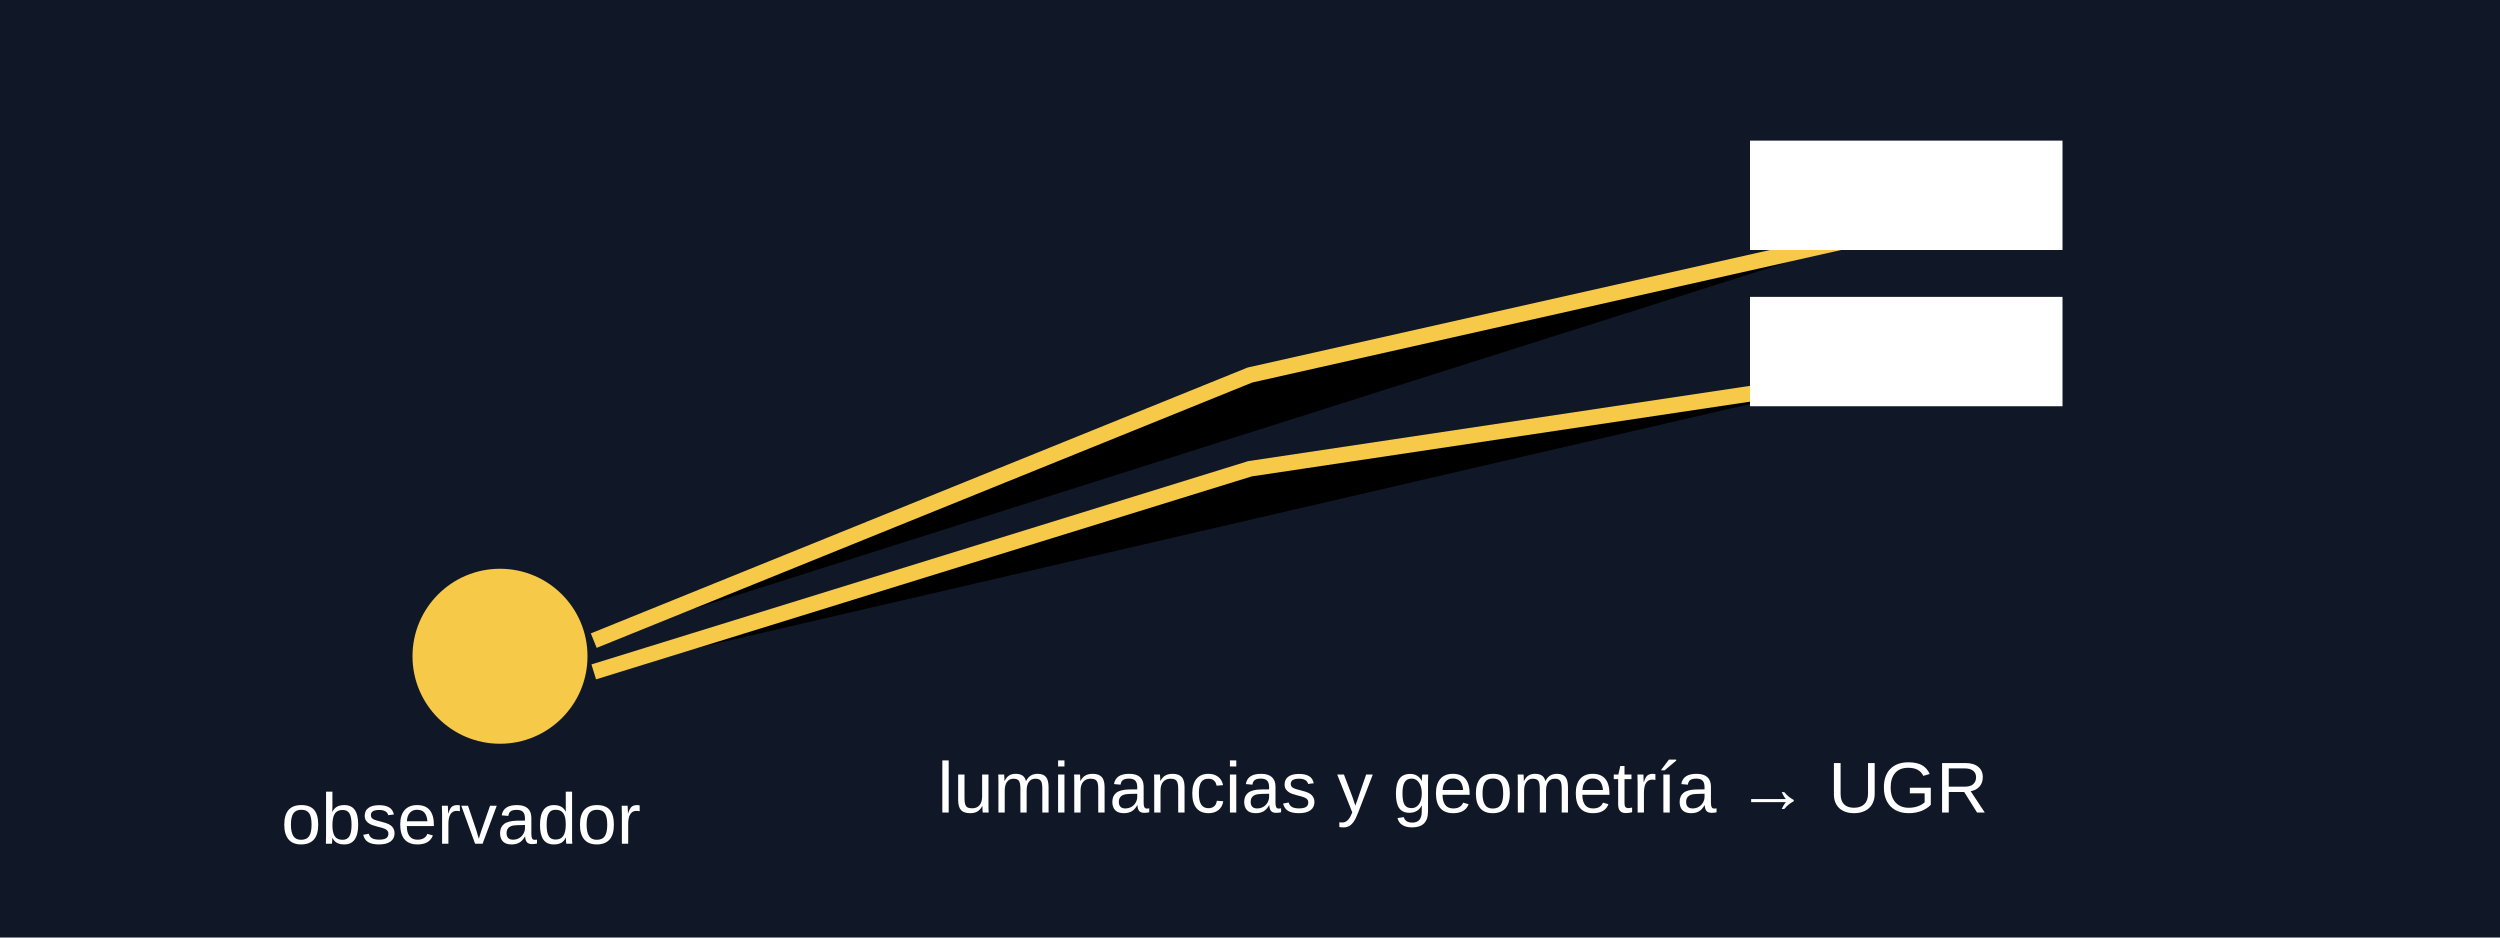
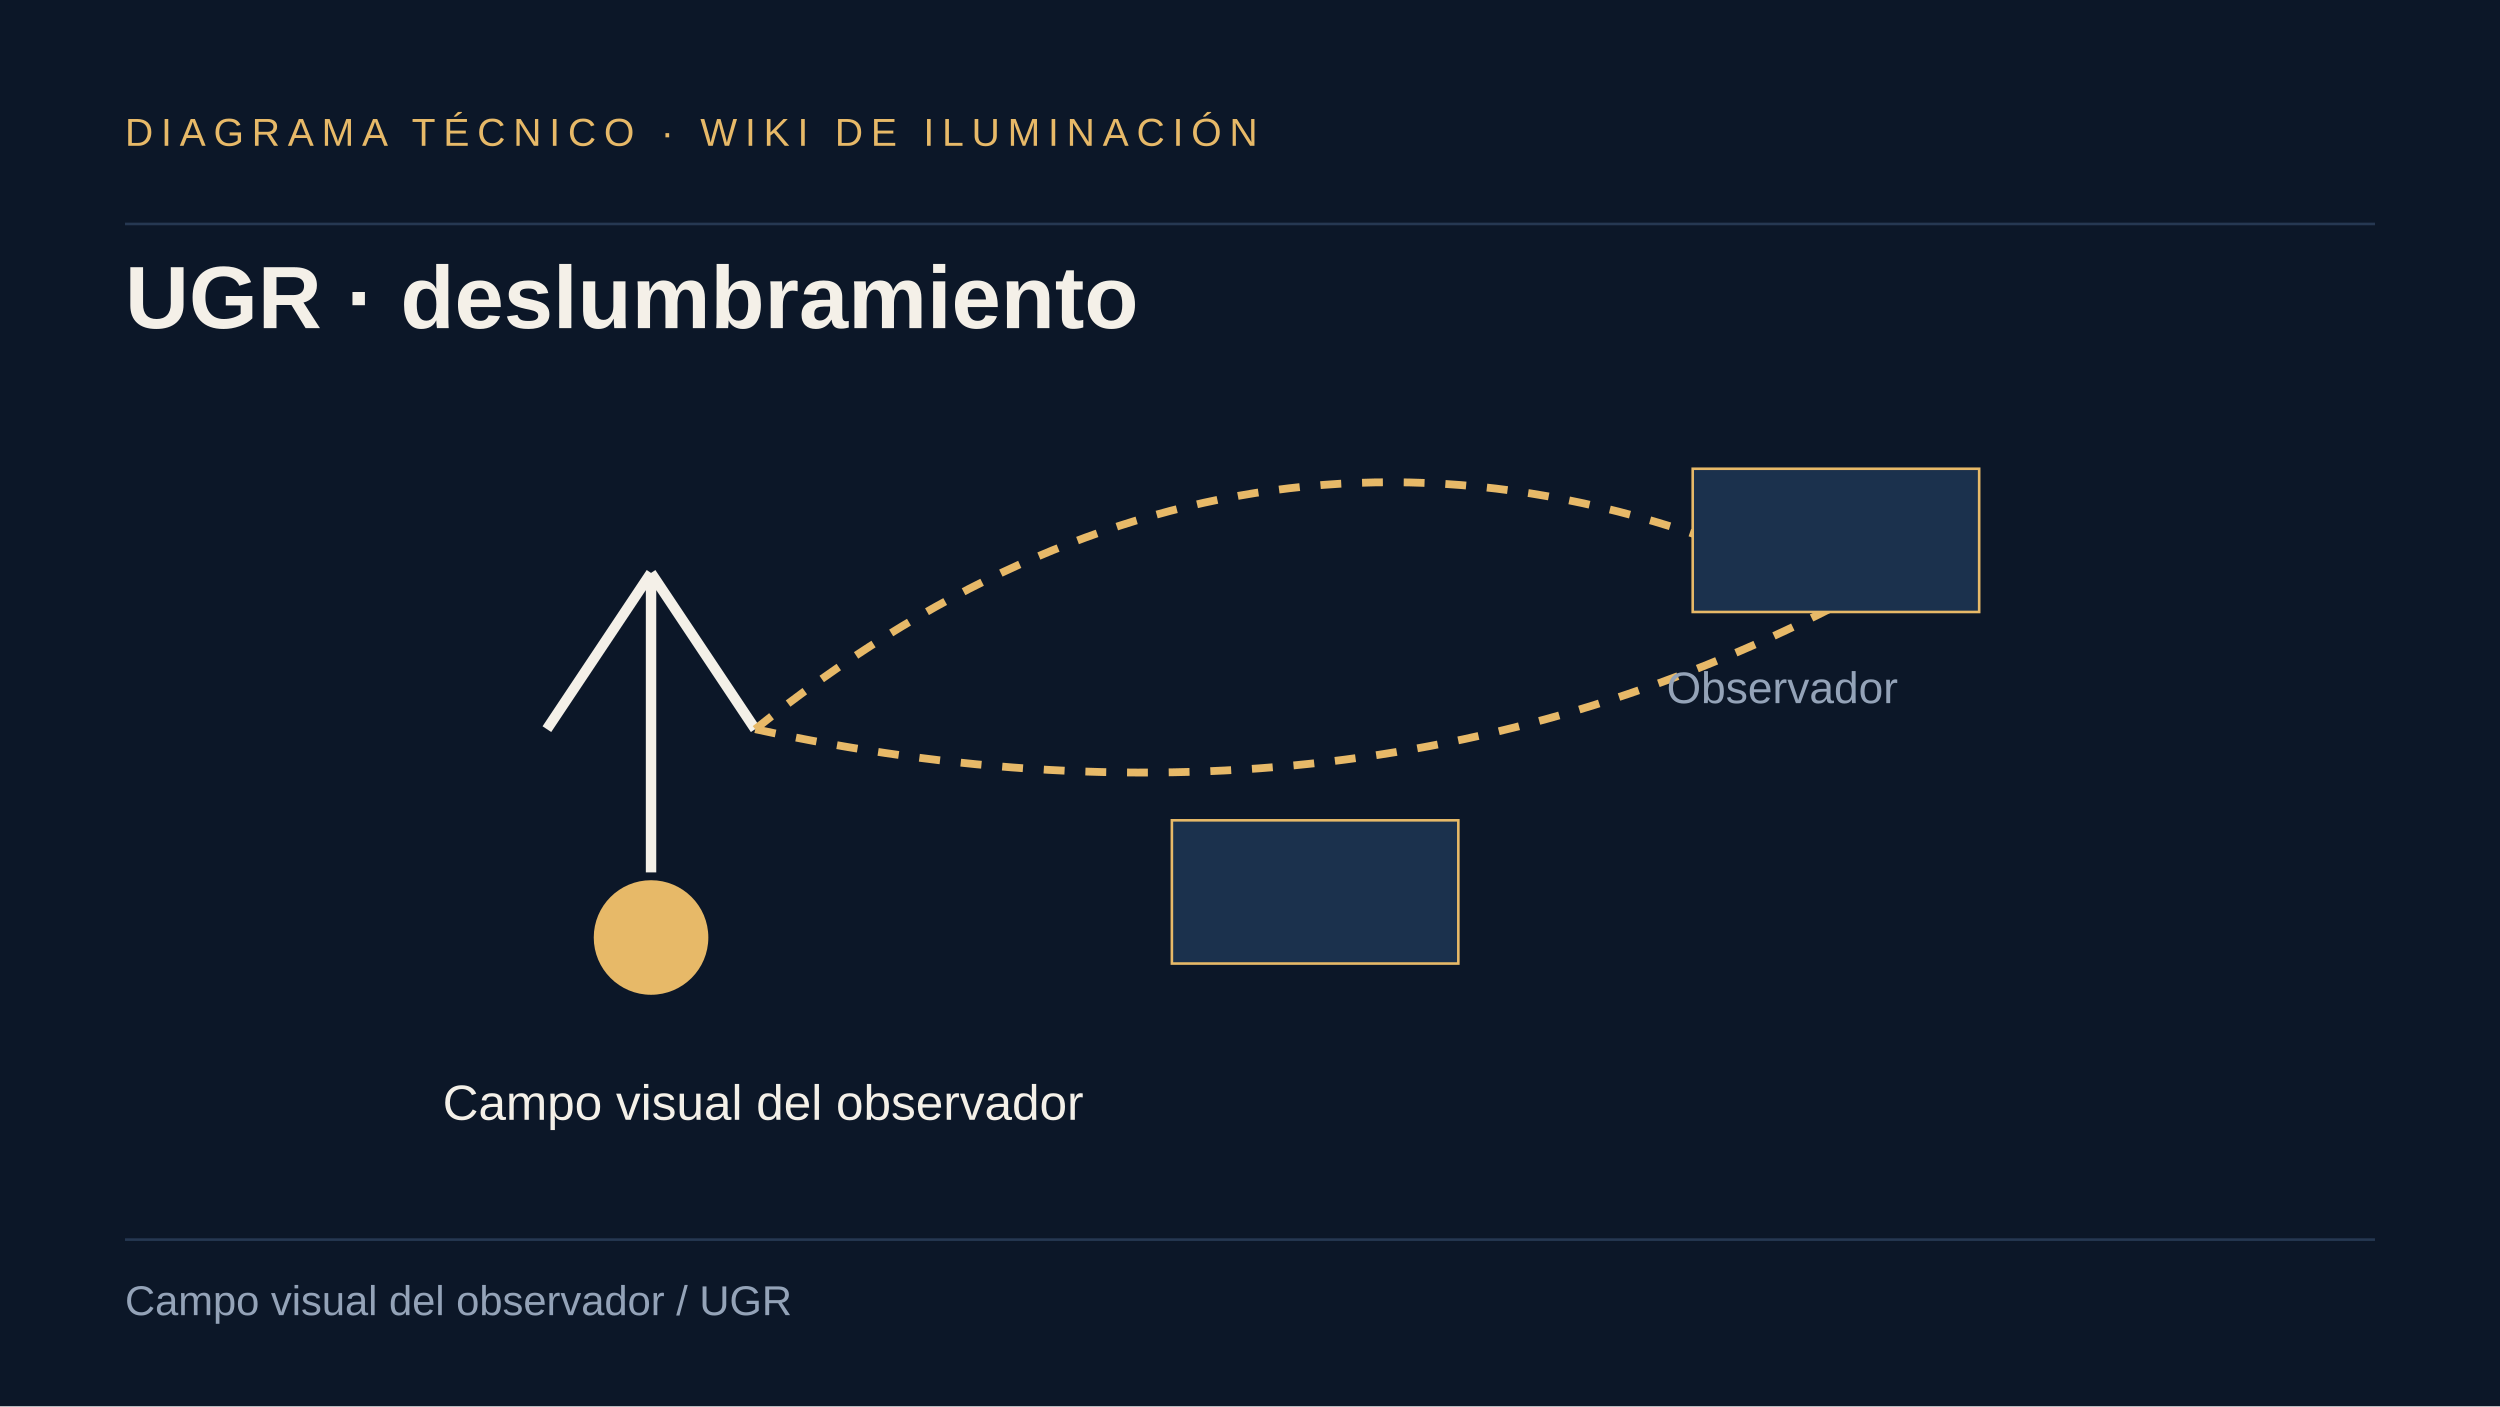
- <svg xmlns="http://www.w3.org/2000/svg" viewBox="0 0 800 300">
-   <rect width="800" height="300" fill="#101827" />
-   <circle cx="160" cy="210" r="28" fill="#f7c948" />
-   <path d="M190 205 400 120 600 75M190 215 400 150 600 120" stroke="#f7c948" stroke-width="5" />
-   <rect x="560" y="45" width="100" height="35" fill="#fff" />
-   <rect x="560" y="95" width="100" height="35" fill="#fff" />
-   <g fill="#fff" font-family="Arial" font-size="23">
-     <text x="90" y="270">observador</text>
-     <text x="300" y="260">luminancias y geometría → UGR</text>
-   </g>
+ <svg xmlns="http://www.w3.org/2000/svg" viewBox="0 0 960 540" role="img">
+   <defs>
+     <linearGradient id="g" x1="0" x2="1">
+       <stop stop-color="#e7b968" />
+       <stop offset="1" stop-color="#f4d898" />
+     </linearGradient>
+     <filter id="glow">
+       <feGaussianBlur stdDeviation="7" result="b" />
+       <feMerge>
+         <feMergeNode in="b" />
+         <feMergeNode in="SourceGraphic" />
+       </feMerge>
+     </filter>
+   </defs>
+   <rect width="960" height="540" fill="#0c1728" />
+   <path d="M48 86H912M48 476H912" stroke="#263852" />
+   <text x="48" y="56" fill="#e7b968" font-family="Arial,sans-serif" font-size="15" letter-spacing="3">DIAGRAMA TÉCNICO · WIKI DE ILUMINACIÓN</text>
+   <text x="48" y="126" fill="#f4f0e8" font-family="Arial,sans-serif" font-weight="700" font-size="34">UGR · deslumbramiento</text>
+   <text x="48" y="505" fill="#94a3b8" font-family="Arial,sans-serif" font-size="16">Campo visual del observador  /  UGR</text>
+   <circle cx="250" cy="360" r="22" fill="#e7b968" />
+   <path d="M250 335V220M250 220L210 280M250 220L290 280" stroke="#f4f0e8" stroke-width="4" fill="none" />
+   <path d="M290 280Q490 120 710 230M290 280Q520 330 710 230" fill="none" stroke="#e7b968" stroke-width="3" stroke-dasharray="8 8" />
+   <rect x="650" y="180" width="110" height="55" fill="#1b314d" stroke="#e7b968" />
+   <rect x="450" y="315" width="110" height="55" fill="#1b314d" stroke="#e7b968" />
+   <text x="170" y="430" fill="#f4f0e8" font-family="Arial" font-size="19">Campo visual del observador</text>
+   <text x="640" y="270" fill="#94a3b8" font-family="Arial" font-size="17">Observador</text>
</svg>
